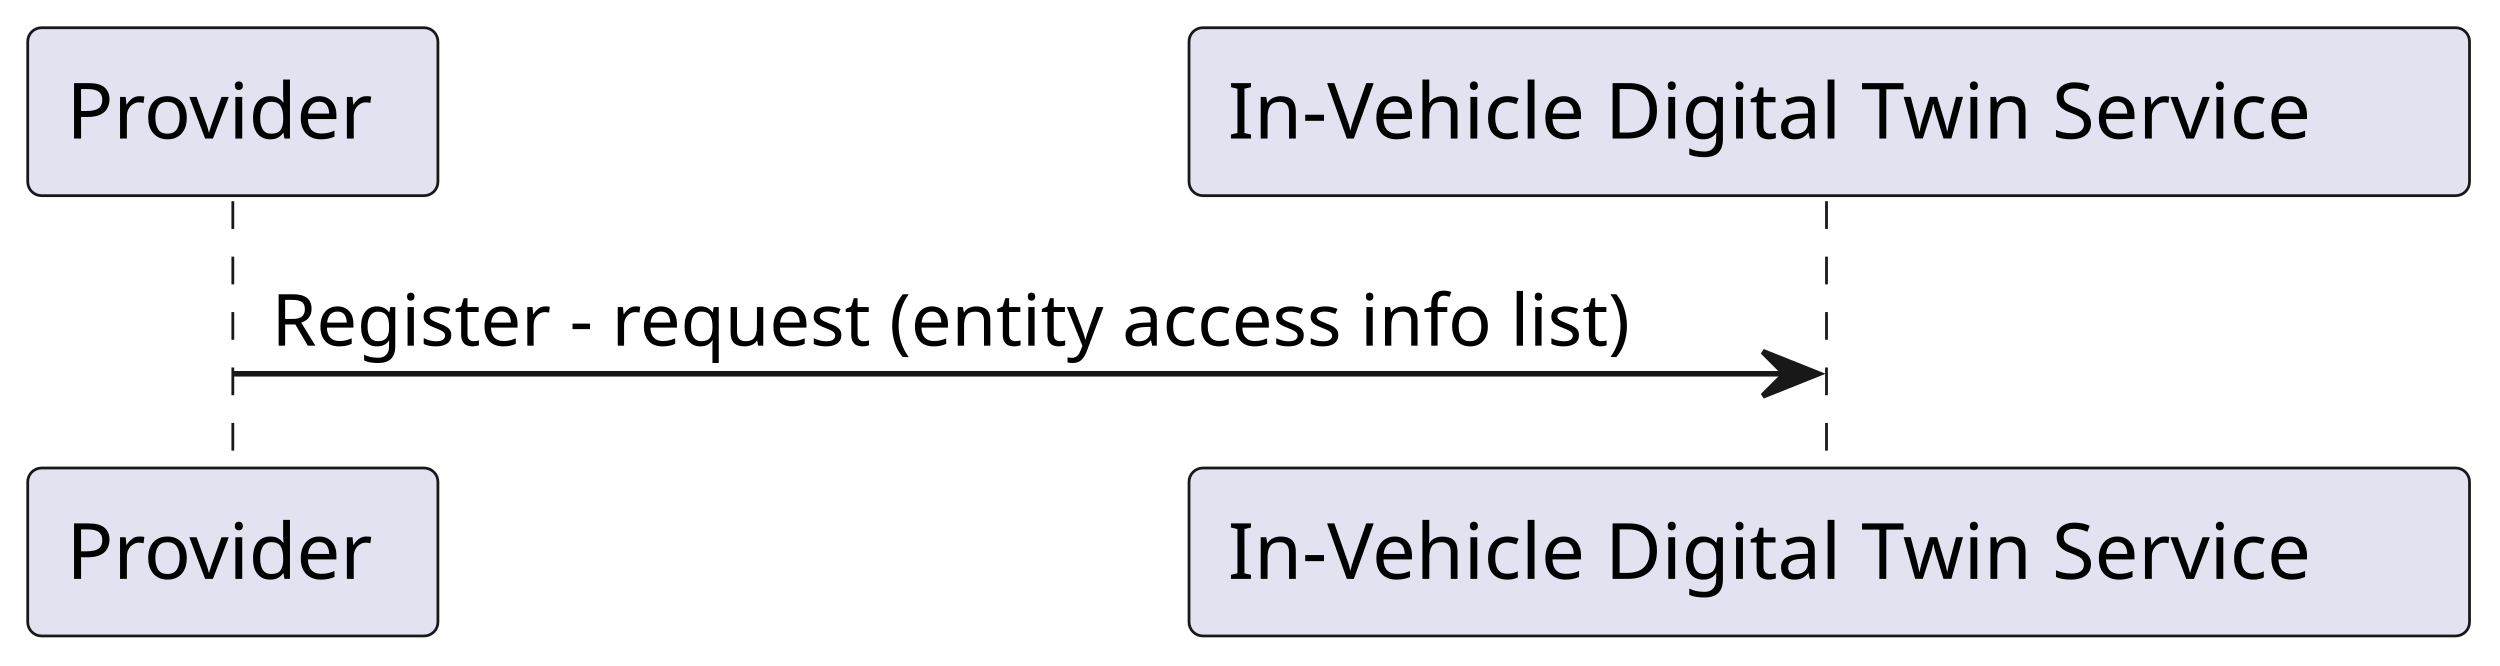
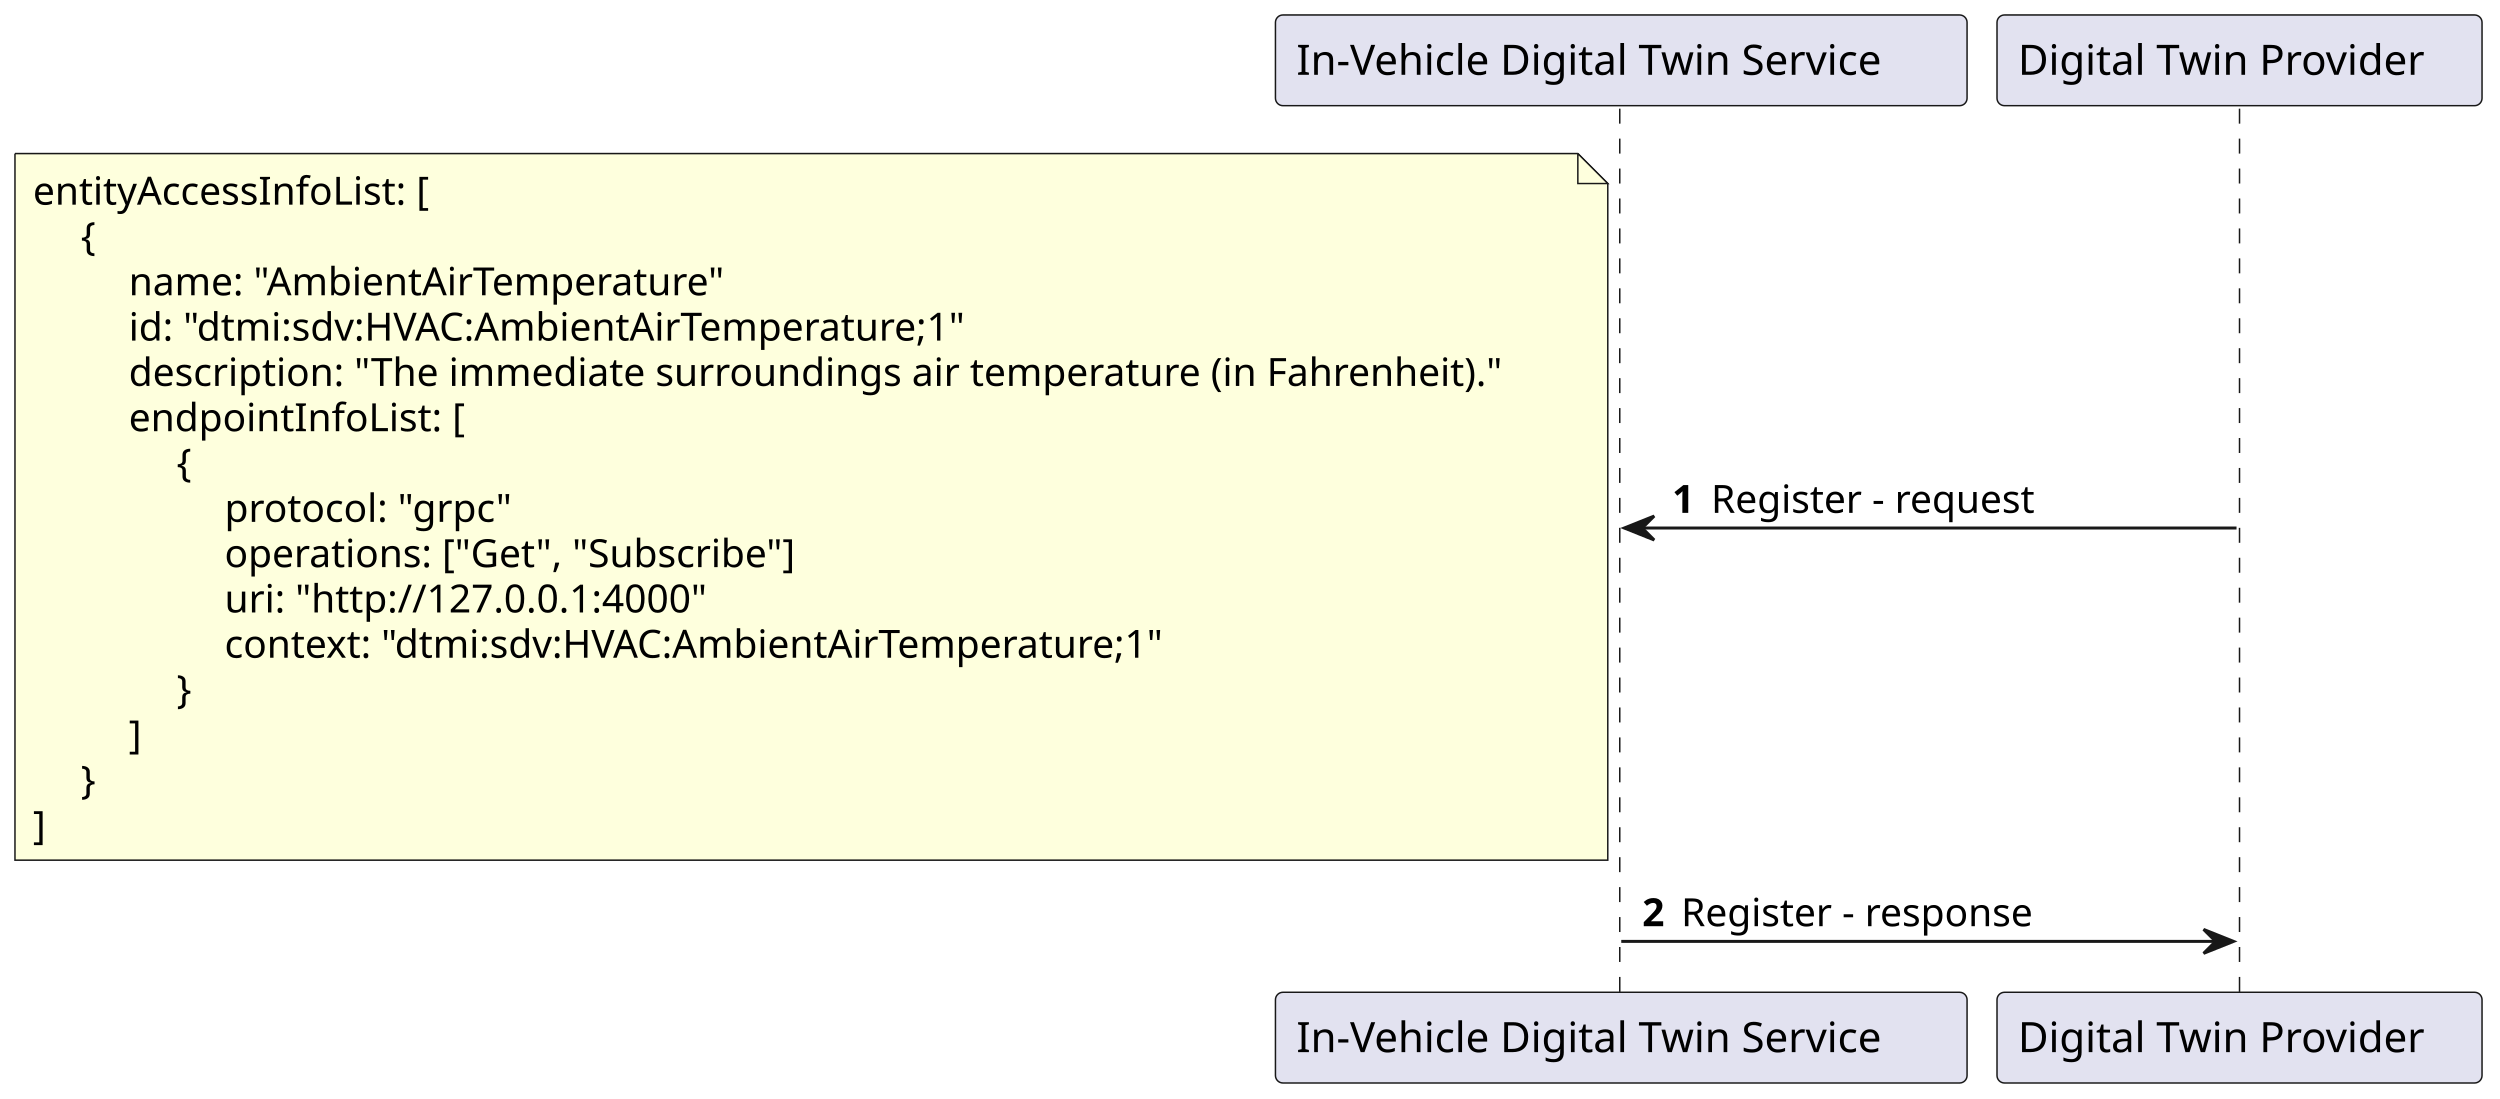
- <svg xmlns="http://www.w3.org/2000/svg" contentStyleType="text/css" height="120px" preserveAspectRatio="none" style="width:451px;height:120px;background:#FFFFFF;" version="1.1" viewBox="0 0 451 120" width="451px" zoomAndPan="magnify">
+ <svg xmlns="http://www.w3.org/2000/svg" contentStyleType="text/css" height="367px" preserveAspectRatio="none" style="width:835px;height:367px;background:#FFFFFF;" version="1.1" viewBox="0 0 835 367" width="835px" zoomAndPan="magnify">
  <defs />
  <g>
-     <line style="stroke:#181818;stroke-width:0.5;stroke-dasharray:5.0,5.0;" x1="42" x2="42" y1="36.297" y2="85.43" />
-     <line style="stroke:#181818;stroke-width:0.5;stroke-dasharray:5.0,5.0;" x1="329.5" x2="329.5" y1="36.297" y2="85.43" />
-     <rect fill="#E2E2F0" height="30.297" rx="2.5" ry="2.5" style="stroke:#181818;stroke-width:0.5;" width="74" x="5" y="5" />
-     <text fill="#000000" font-family="sans-serif" font-size="14" lengthAdjust="spacing" textLength="60" x="12" y="24.995">Provider</text>
-     <rect fill="#E2E2F0" height="30.297" rx="2.5" ry="2.5" style="stroke:#181818;stroke-width:0.5;" width="74" x="5" y="84.43" />
-     <text fill="#000000" font-family="sans-serif" font-size="14" lengthAdjust="spacing" textLength="60" x="12" y="104.425">Provider</text>
-     <rect fill="#E2E2F0" height="30.297" rx="2.5" ry="2.5" style="stroke:#181818;stroke-width:0.5;" width="231" x="214.5" y="5" />
-     <text fill="#000000" font-family="sans-serif" font-size="14" lengthAdjust="spacing" textLength="217" x="221.5" y="24.995">In-Vehicle Digital Twin Service</text>
-     <rect fill="#E2E2F0" height="30.297" rx="2.5" ry="2.5" style="stroke:#181818;stroke-width:0.5;" width="231" x="214.5" y="84.43" />
-     <text fill="#000000" font-family="sans-serif" font-size="14" lengthAdjust="spacing" textLength="217" x="221.5" y="104.425">In-Vehicle Digital Twin Service</text>
-     <polygon fill="#181818" points="318,63.43,328,67.43,318,71.43,322,67.43" style="stroke:#181818;stroke-width:1.0;" />
-     <line style="stroke:#181818;stroke-width:1.0;" x1="42" x2="324" y1="67.43" y2="67.43" />
-     <text fill="#000000" font-family="sans-serif" font-size="13" lengthAdjust="spacing" textLength="264" x="49" y="62.364">Register - request (entity access info list)</text>
+     <line style="stroke:#181818;stroke-width:0.5;stroke-dasharray:5.0,5.0;" x1="541" x2="541" y1="36.297" y2="332.422" />
+     <line style="stroke:#181818;stroke-width:0.5;stroke-dasharray:5.0,5.0;" x1="748" x2="748" y1="36.297" y2="332.422" />
+     <rect fill="#E2E2F0" height="30.297" rx="2.5" ry="2.5" style="stroke:#181818;stroke-width:0.5;" width="231" x="426" y="5" />
+     <text fill="#000000" font-family="sans-serif" font-size="14" lengthAdjust="spacing" textLength="217" x="433" y="24.995">In-Vehicle Digital Twin Service</text>
+     <rect fill="#E2E2F0" height="30.297" rx="2.5" ry="2.5" style="stroke:#181818;stroke-width:0.5;" width="231" x="426" y="331.422" />
+     <text fill="#000000" font-family="sans-serif" font-size="14" lengthAdjust="spacing" textLength="217" x="433" y="351.417">In-Vehicle Digital Twin Service</text>
+     <rect fill="#E2E2F0" height="30.297" rx="2.5" ry="2.5" style="stroke:#181818;stroke-width:0.5;" width="162" x="667" y="5" />
+     <text fill="#000000" font-family="sans-serif" font-size="14" lengthAdjust="spacing" textLength="148" x="674" y="24.995">Digital Twin Provider</text>
+     <rect fill="#E2E2F0" height="30.297" rx="2.5" ry="2.5" style="stroke:#181818;stroke-width:0.5;" width="162" x="667" y="331.422" />
+     <text fill="#000000" font-family="sans-serif" font-size="14" lengthAdjust="spacing" textLength="148" x="674" y="351.417">Digital Twin Provider</text>
+     <polygon fill="#181818" points="552.5,172.359,542.5,176.359,552.5,180.359,548.5,176.359" style="stroke:#181818;stroke-width:1.0;" />
+     <line style="stroke:#181818;stroke-width:1.0;" x1="546.5" x2="747" y1="176.359" y2="176.359" />
+     <text fill="#000000" font-family="sans-serif" font-size="13" font-weight="bold" lengthAdjust="spacing" textLength="9" x="558.5" y="171.293">1</text>
+     <text fill="#000000" font-family="sans-serif" font-size="13" lengthAdjust="spacing" textLength="115" x="571.5" y="171.293">Register - request</text>
+     <path d="M5,51.297 L5,287.297 L537,287.297 L537,61.297 L527,51.297 L5,51.297 " fill="#FEFFDD" style="stroke:#181818;stroke-width:0.5;" />
+     <path d="M527,51.297 L527,61.297 L537,61.297 L527,51.297 " fill="#FEFFDD" style="stroke:#181818;stroke-width:0.5;" />
+     <text fill="#000000" font-family="sans-serif" font-size="13" lengthAdjust="spacing" textLength="142" x="11" y="68.364">entityAccessInfoList: [</text>
+     <text fill="#000000" font-family="sans-serif" font-size="13" lengthAdjust="spacing" textLength="9" x="27" y="83.497">{</text>
+     <text fill="#000000" font-family="sans-serif" font-size="13" lengthAdjust="spacing" textLength="211" x="43" y="98.629">name: "AmbientAirTemperature"</text>
+     <text fill="#000000" font-family="sans-serif" font-size="13" lengthAdjust="spacing" textLength="301" x="43" y="113.762">id: "dtmi:sdv:HVAC:AmbientAirTemperature;1"</text>
+     <text fill="#000000" font-family="sans-serif" font-size="13" lengthAdjust="spacing" textLength="479" x="43" y="128.895">description: "The immediate surroundings air temperature (in Fahrenheit)."</text>
+     <text fill="#000000" font-family="sans-serif" font-size="13" lengthAdjust="spacing" textLength="116" x="43" y="144.028">endpointInfoList: [</text>
+     <text fill="#000000" font-family="sans-serif" font-size="13" lengthAdjust="spacing" textLength="9" x="59" y="159.161">{</text>
+     <text fill="#000000" font-family="sans-serif" font-size="13" lengthAdjust="spacing" textLength="99" x="75" y="174.293">protocol: "grpc"</text>
+     <text fill="#000000" font-family="sans-serif" font-size="13" lengthAdjust="spacing" textLength="200" x="75" y="189.426">operations: ["Get", "Subscribe"]</text>
+     <text fill="#000000" font-family="sans-serif" font-size="13" lengthAdjust="spacing" textLength="171" x="75" y="204.559">uri: "http://127.0.0.1:4000"</text>
+     <text fill="#000000" font-family="sans-serif" font-size="13" lengthAdjust="spacing" textLength="339" x="75" y="219.692">context: "dtmi:sdv:HVAC:AmbientAirTemperature;1"</text>
+     <text fill="#000000" font-family="sans-serif" font-size="13" lengthAdjust="spacing" textLength="9" x="59" y="234.825">}</text>
+     <text fill="#000000" font-family="sans-serif" font-size="13" lengthAdjust="spacing" textLength="5" x="43" y="249.958">]</text>
+     <text fill="#000000" font-family="sans-serif" font-size="13" lengthAdjust="spacing" textLength="9" x="27" y="265.09">}</text>
+     <text fill="#000000" font-family="sans-serif" font-size="13" lengthAdjust="spacing" textLength="5" x="11" y="280.223">]</text>
+     <polygon fill="#181818" points="736,310.422,746,314.422,736,318.422,740,314.422" style="stroke:#181818;stroke-width:1.0;" />
+     <line style="stroke:#181818;stroke-width:1.0;" x1="541.5" x2="742" y1="314.422" y2="314.422" />
+     <text fill="#000000" font-family="sans-serif" font-size="13" font-weight="bold" lengthAdjust="spacing" textLength="9" x="548.5" y="309.356">2</text>
+     <text fill="#000000" font-family="sans-serif" font-size="13" lengthAdjust="spacing" textLength="125" x="561.5" y="309.356">Register - response</text>
  </g>
</svg>
